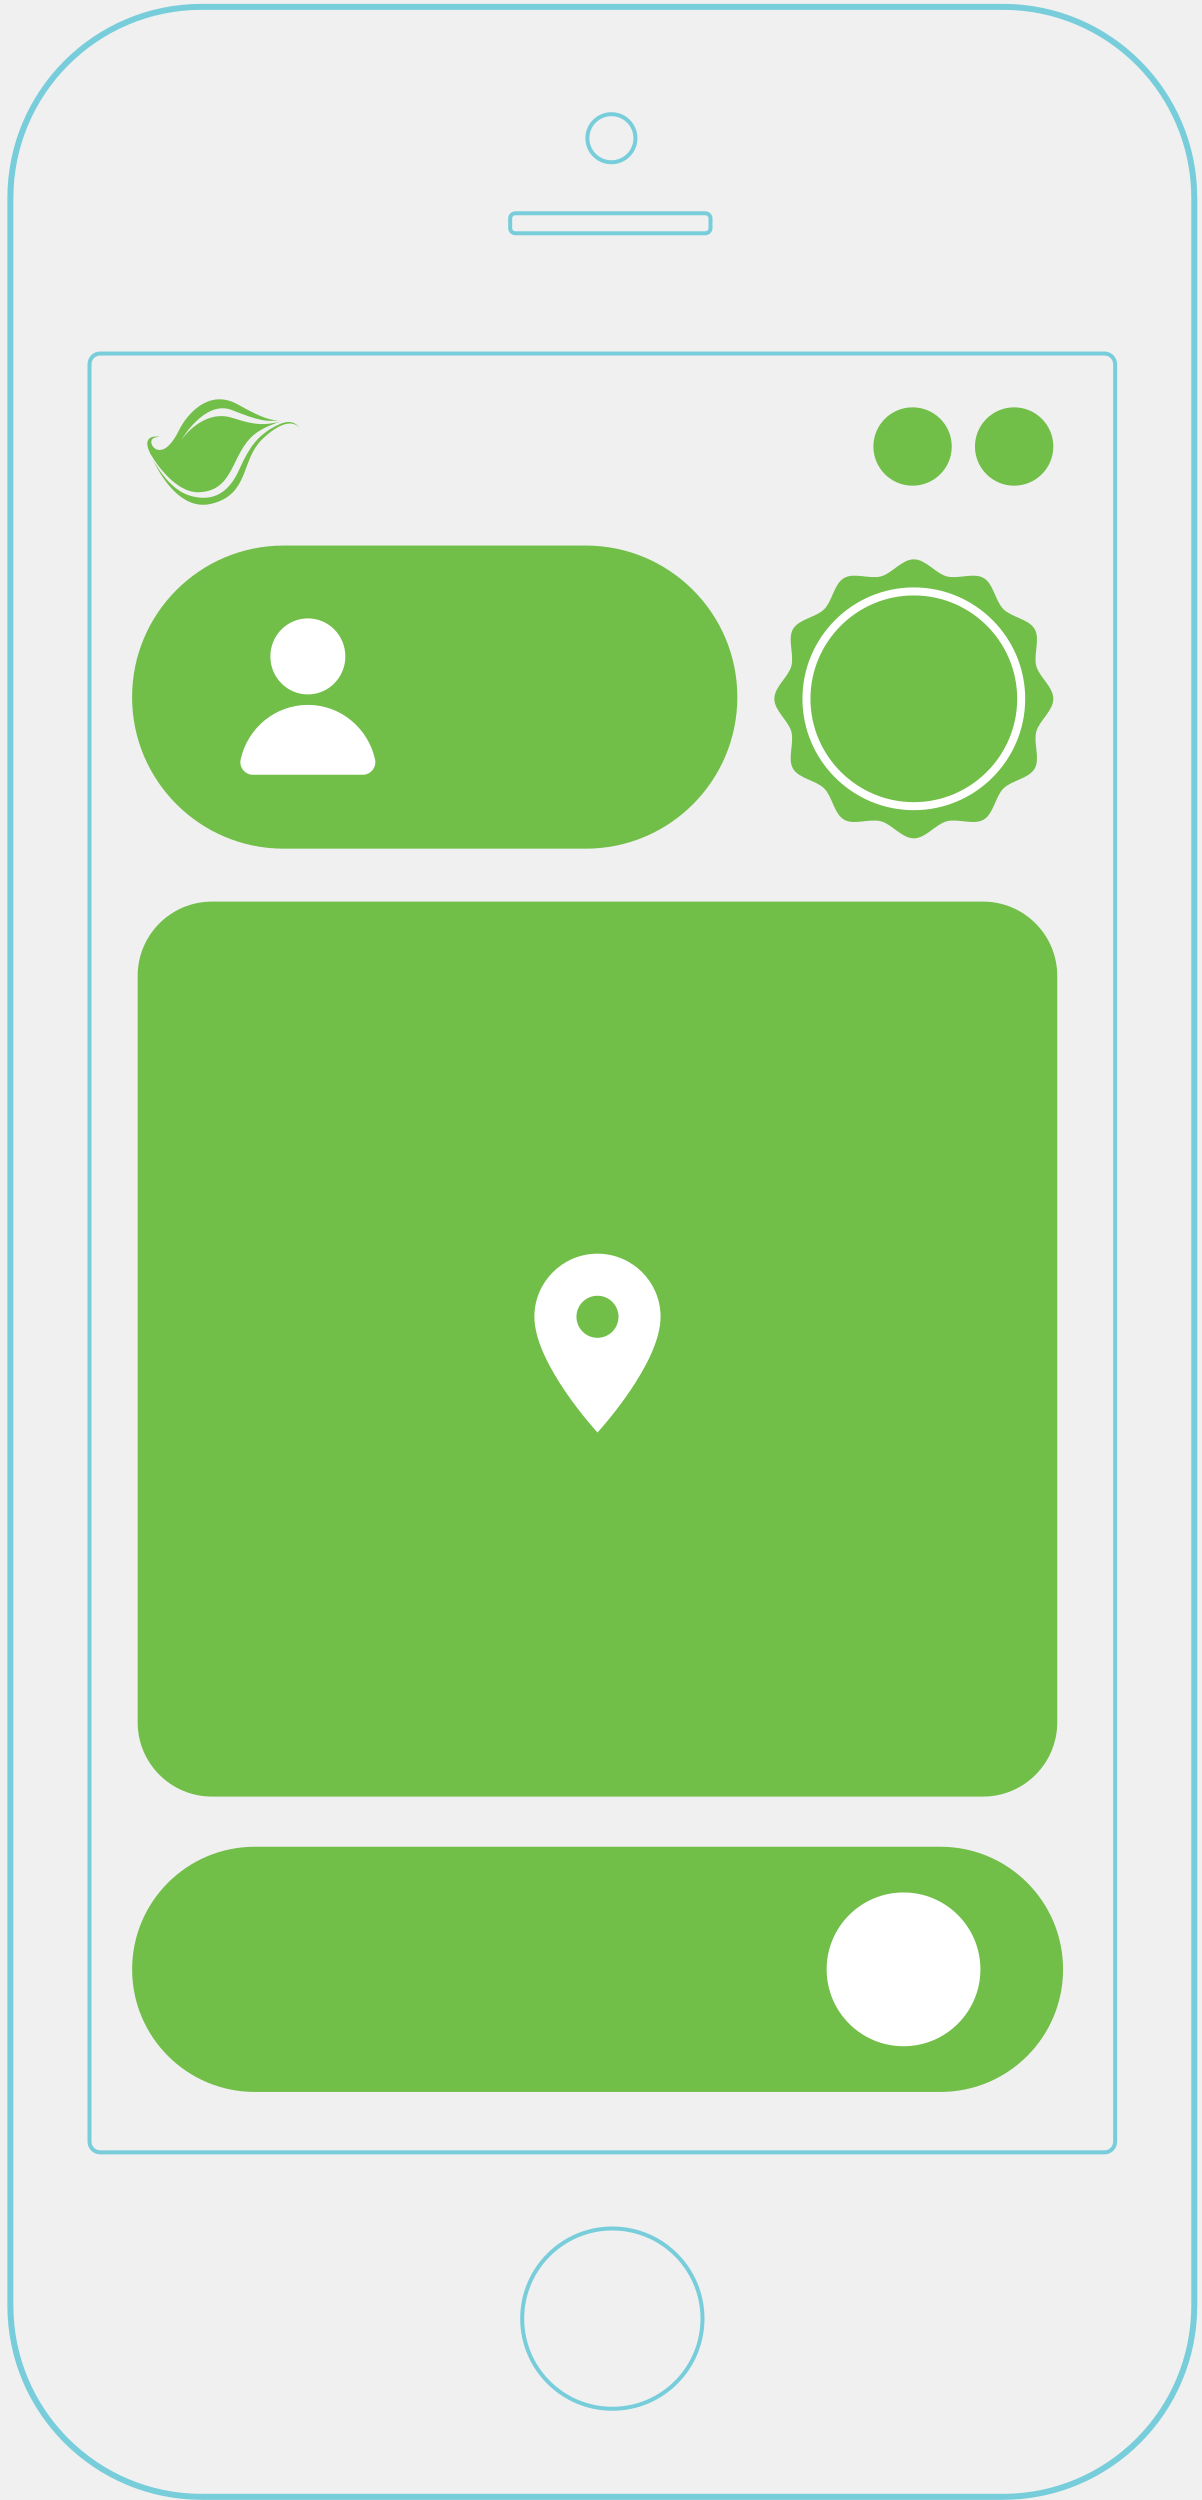
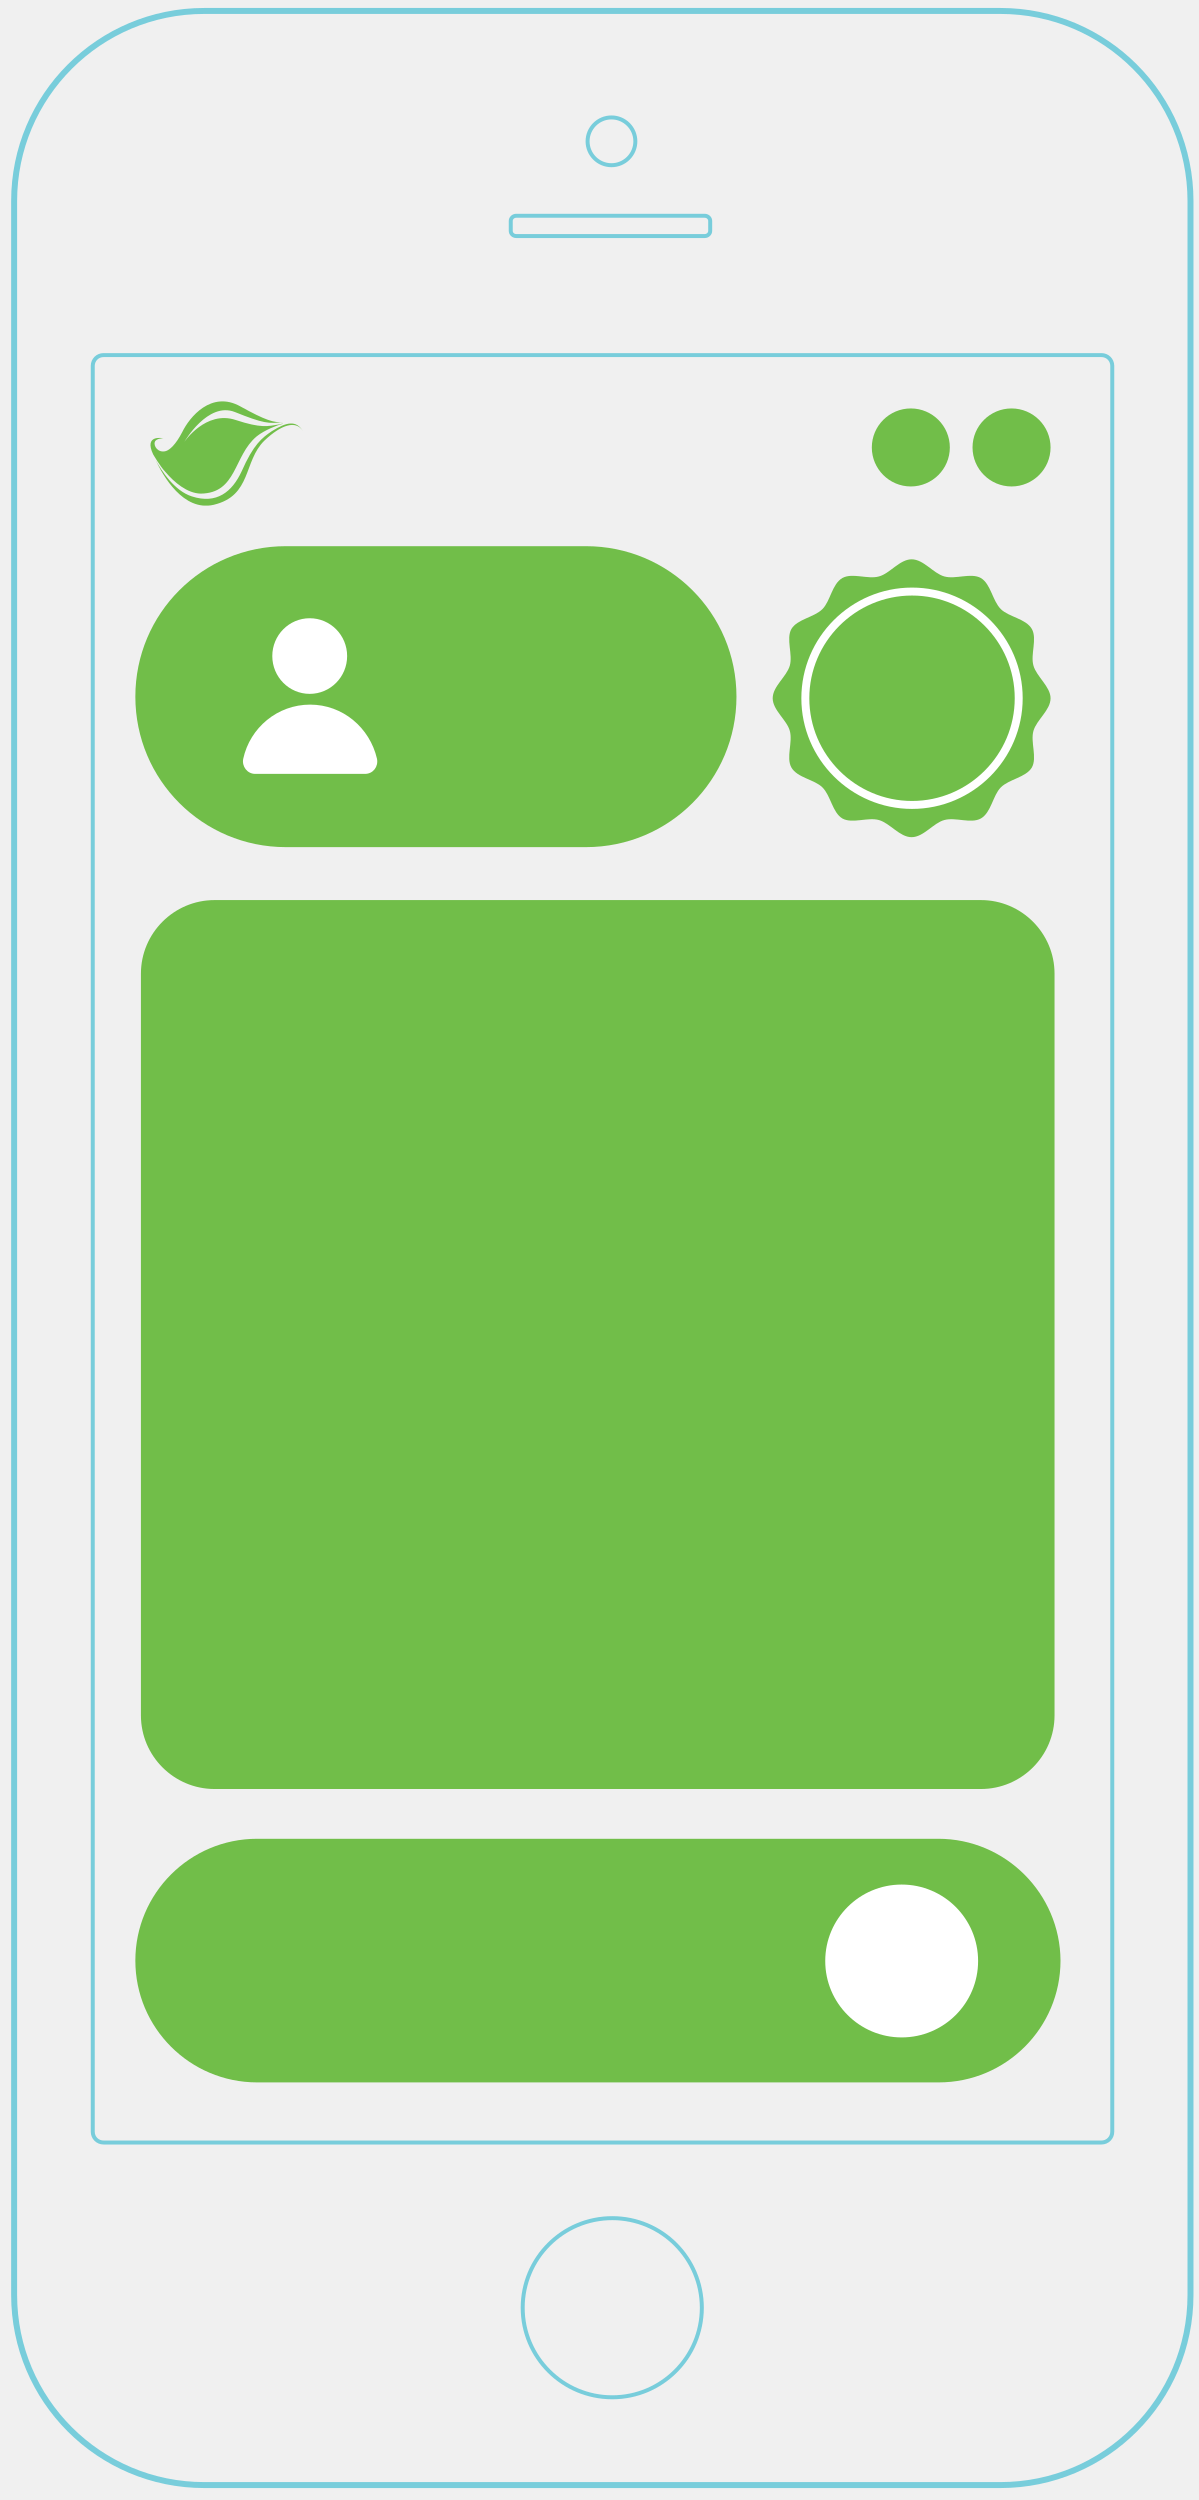
- <svg xmlns="http://www.w3.org/2000/svg" xmlns:xlink="http://www.w3.org/1999/xlink" version="1.1" x="0px" y="0px" viewBox="0 0 300 624" style="enable-background:new 0 0 300 624;" xml:space="preserve">
+ <svg xmlns="http://www.w3.org/2000/svg" xmlns:xlink="http://www.w3.org/1999/xlink" version="1.1" id="Layer_1" x="0px" y="0px" viewBox="0 0 301 628" style="enable-background:new 0 0 301 628;" xml:space="preserve">
  <style type="text/css">
	.st0{clip-path:url(#SVGID_2_);}
	.st1{clip-path:url(#SVGID_4_);fill:none;stroke:#78CDDB;stroke-width:2;stroke-miterlimit:10;}
	.st2{fill:none;stroke:#78CDDB;stroke-miterlimit:10;}
	.st3{fill:#71BE49;}
	.st4{fill:#FFFFFF;}
	.st5{enable-background:new    ;}
	.st6{clip-path:url(#SVGID_6_);}
	.st7{clip-path:url(#SVGID_8_);}
	.st8{clip-path:url(#SVGID_10_);fill:#71BE49;}
- 	.st9{display:none;}
- 	.st10{display:inline;}
- 	.st11{fill:none;stroke:#FFFFFF;stroke-width:8;stroke-linecap:round;stroke-miterlimit:10;}
- 	
- 		.st12{fill:none;stroke:#E6E6E6;stroke-width:3.526;stroke-linecap:round;stroke-miterlimit:10;stroke-dasharray:0,7.009,0,7.009;}
- 	.st13{fill:none;stroke:#FFFFFF;stroke-width:7;stroke-linecap:round;stroke-miterlimit:10;}
</style>
-   <g id="Layer_1">
+   <g>
+     <defs>
+       <path id="SVGID_1_" d="M51.3,2.5h200c26.5,0,48,21.5,48,48v526c0,26.5-21.5,48-48,48h-200c-26.5,0-48-21.5-48-48v-526    C3.3,24,24.8,2.5,51.3,2.5z" />
+     </defs>
+     <clipPath id="SVGID_2_">
+       <use xlink:href="#SVGID_1_" style="overflow:visible;" />
+     </clipPath>
+     <g class="st0">
+       <defs>
+         <rect id="SVGID_3_" x="-732.7" y="-62.5" width="1440" height="750" />
+       </defs>
+       <clipPath id="SVGID_4_">
+         <use xlink:href="#SVGID_3_" style="overflow:visible;" />
+       </clipPath>
+       <path class="st1" d="M51.3,2.5h200c26.5,0,48,21.5,48,48v526c0,26.5-21.5,48-48,48h-200c-26.5,0-48-21.5-48-48v-526    C3.3,24,24.8,2.5,51.3,2.5z" />
+       <use xlink:href="#SVGID_3_" style="overflow:visible;fill:none;stroke:#78CDDB;stroke-miterlimit:10;" />
+     </g>
+     <use xlink:href="#SVGID_1_" style="overflow:visible;fill-rule:evenodd;clip-rule:evenodd;fill:none;stroke:#78CDDB;stroke-miterlimit:10;" />
+   </g>
+   <path class="st2" d="M23.3,91.9v443.6c0,1.5,1.2,2.7,2.7,2.7h250.7c1.5,0,2.7-1.2,2.7-2.7V91.9c0-1.5-1.2-2.7-2.7-2.7H26  C24.5,89.2,23.3,90.4,23.3,91.9z" />
+   <circle class="st2" cx="153.8" cy="579.7" r="22.5" />
+   <path class="st2" d="M129.7,54.2c-0.8,0-1.4,0.6-1.4,1.3V58c0,0.7,0.6,1.3,1.4,1.3H160h17c0.8,0,1.4-0.6,1.4-1.3v-2.5  c0-0.7-0.6-1.3-1.4-1.3H129.7z" />
+   <circle class="st2" cx="153.6" cy="35.5" r="6" />
+   <g>
+     <g>
+       <path class="st3" d="M263.9,175.4c0,3-3.5,5.4-4.3,8.2c-0.8,2.8,1,6.7-0.4,9.2c-1.5,2.5-5.7,2.9-7.8,5c-2,2-2.4,6.3-5,7.8    c-2.5,1.4-6.4-0.4-9.2,0.4c-2.7,0.7-5.2,4.3-8.2,4.3c-3,0-5.4-3.5-8.2-4.3c-2.8-0.8-6.7,1-9.2-0.4c-2.5-1.5-2.9-5.7-5-7.8    c-2-2-6.3-2.4-7.8-5c-1.4-2.5,0.4-6.4-0.4-9.2c-0.7-2.7-4.3-5.2-4.3-8.2c0-3,3.5-5.4,4.3-8.2c0.8-2.8-1-6.7,0.4-9.2    c1.5-2.5,5.7-2.9,7.8-5c2-2,2.4-6.3,5-7.8c2.5-1.4,6.4,0.4,9.2-0.4c2.7-0.7,5.2-4.3,8.2-4.3c3,0,5.4,3.5,8.2,4.3    c2.8,0.8,6.7-1,9.2,0.4c2.5,1.5,2.9,5.7,5,7.8c2,2,6.3,2.4,7.8,5c1.4,2.5-0.4,6.4,0.4,9.2C260.4,170,263.9,172.5,263.9,175.4z" />
+     </g>
+     <g>
+       <path class="st4" d="M229.1,203.2c-15.3,0-27.8-12.5-27.8-27.8s12.5-27.8,27.8-27.8s27.8,12.5,27.8,27.8S244.4,203.2,229.1,203.2z     M229.1,149.6c-14.2,0-25.8,11.6-25.8,25.8s11.6,25.8,25.8,25.8s25.8-11.6,25.8-25.8S243.3,149.6,229.1,149.6z" />
+     </g>
+   </g>
+   <path class="st3" d="M147.2,137.2H71.8C50.9,137.2,34,154.1,34,175v0c0,20.9,16.9,37.8,37.8,37.8h75.4c20.9,0,37.8-16.9,37.8-37.8v0  C185,154.1,168.1,137.2,147.2,137.2z" />
+   <g>
+     <ellipse class="st4" cx="77.8" cy="164.8" rx="9.4" ry="9.5" />
+     <path class="st4" d="M64.1,194.4c-2,0-3.4-1.9-3-3.8c1.7-7.8,8.6-13.6,16.8-13.6s15,5.8,16.8,13.6c0.4,2-1,3.8-3,3.8H64.1z" />
+   </g>
+   <g>
+     <path class="st3" d="M228.8,122.2L228.8,122.2c-5.4,0-9.8-4.4-9.8-9.8v0c0-5.4,4.4-9.8,9.8-9.8h0c5.4,0,9.8,4.4,9.8,9.8v0   C238.6,117.8,234.2,122.2,228.8,122.2z" />
+     <path class="st3" d="M254.1,122.2L254.1,122.2c-5.4,0-9.8-4.4-9.8-9.8v0c0-5.4,4.4-9.8,9.8-9.8h0c5.4,0,9.8,4.4,9.8,9.8v0   C263.9,117.8,259.5,122.2,254.1,122.2z" />
+   </g>
+   <path class="st3" d="M246.4,449.4H53.9c-10.2,0-18.5-8.3-18.5-18.5V244.6c0-10.2,8.3-18.5,18.5-18.5h192.5  c10.2,0,18.5,8.3,18.5,18.5v186.3C264.9,441.1,256.6,449.4,246.4,449.4z" />
+   <path class="st3" d="M235.7,461.9H64.6c-16.9,0-30.6,13.7-30.6,30.6v0c0,16.9,13.7,30.6,30.6,30.6h171.2c16.9,0,30.6-13.7,30.6-30.6  v0C266.3,475.7,252.6,461.9,235.7,461.9z" />
+   <circle class="st4" cx="226.5" cy="492.6" r="19.2" />
+   <g class="st5">
    <g>
      <defs>
-         <path id="SVGID_1_" d="M50.34,1.46h200c26.51,0,48,21.49,48,48v526c0,26.51-21.49,48-48,48h-200c-26.51,0-48-21.49-48-48v-526     C2.34,22.95,23.83,1.46,50.34,1.46z" />
+         <rect id="SVGID_5_" x="35.4" y="97.7" width="40.7" height="31.1" />
      </defs>
-       <clipPath id="SVGID_2_">
-         <use xlink:href="#SVGID_1_" style="overflow:visible;" />
+       <clipPath id="SVGID_6_">
+         <use xlink:href="#SVGID_5_" style="overflow:visible;" />
      </clipPath>
-       <g class="st0">
+       <g class="st6">
        <defs>
-           <rect id="SVGID_3_" x="-733.66" y="-63.54" width="1440" height="750" />
+           <path id="SVGID_7_" d="M53.7,126.8c-7.7,1.8-12.8-7.4-14.6-11.2c1.5,2.7,4.7,7.7,9.1,9.1c6.2,2,10.1-1.1,12.5-6.3      c3-6.8,5.1-8.4,7.6-10.1c3.7-2.3,6.1-2.8,7.8,0c-1.7-2.8-5.4-1.7-9.7,2.4C61.1,115.9,63.3,124.5,53.7,126.8z M41.5,118.5      c-1.3-1.4-3-4.3-3-4.3c-2.5-5.2,2.5-4.1,2.5-4.1s-1.8,0-2.1,0.9c-0.4,1,0.8,2.9,2.8,2.3c0.9-0.3,2.4-1.5,4.1-4.8      c1.8-3.7,7.3-10.5,14.6-6.4c6.3,3.5,8.6,4.2,10.8,3.9c-3.6,0.5-5,0.4-12.2-2.5c-6.8-2.7-12.7,7.5-12.7,7.5s5.4-8,12.9-5.5      c6.4,2.1,8,1.6,11,1.1l1.2-0.3c-0.2,0-0.3,0.1-0.5,0.2c-1.2,0.3-4.4,1.5-6.4,3.1c-5.9,4.9-4.9,14.3-14.1,14.4      C47,123.9,43.8,121.2,41.5,118.5z" />
        </defs>
-         <clipPath id="SVGID_4_">
-           <use xlink:href="#SVGID_3_" style="overflow:visible;" />
+         <clipPath id="SVGID_8_">
+           <use xlink:href="#SVGID_7_" style="overflow:visible;" />
        </clipPath>
-         <path class="st1" d="M50.34,1.46h200c26.51,0,48,21.49,48,48v526c0,26.51-21.49,48-48,48h-200c-26.51,0-48-21.49-48-48v-526     C2.34,22.95,23.83,1.46,50.34,1.46z" />
-         <use xlink:href="#SVGID_3_" style="overflow:visible;fill:none;stroke:#78CDDB;stroke-miterlimit:10;" />
-       </g>
-       <use xlink:href="#SVGID_1_" style="overflow:visible;fill-rule:evenodd;clip-rule:evenodd;fill:none;stroke:#78CDDB;stroke-miterlimit:10;" />
-     </g>
-     <path class="st2" d="M22.34,90.93v443.61c0,1.49,1.2,2.69,2.66,2.69h250.68c1.47,0,2.66-1.21,2.66-2.69V90.93   c0-1.49-1.2-2.69-2.66-2.69H25C23.53,88.23,22.34,89.44,22.34,90.93z" />
-     <circle class="st2" cx="152.84" cy="578.73" r="22.5" />
-     <path class="st2" d="M128.7,53.23c-0.75,0-1.36,0.55-1.36,1.26v2.48c0,0.7,0.61,1.26,1.35,1.26h30.28h17.01   c0.75,0,1.36-0.55,1.36-1.26v-2.48c0-0.7-0.6-1.26-1.36-1.26H128.7z" />
-     <circle class="st2" cx="152.61" cy="34.5" r="6" />
-     <g>
-       <g>
-         <path class="st3" d="M262.91,174.43c0,2.98-3.52,5.45-4.25,8.19c-0.76,2.84,1.03,6.74-0.41,9.22c-1.46,2.52-5.74,2.91-7.79,4.96     c-2.05,2.05-2.44,6.33-4.96,7.79c-2.49,1.44-6.38-0.35-9.22,0.41c-2.74,0.73-5.22,4.25-8.19,4.25c-2.98,0-5.45-3.52-8.19-4.25     c-2.84-0.76-6.74,1.03-9.22-0.41c-2.52-1.46-2.91-5.74-4.96-7.79c-2.05-2.05-6.33-2.44-7.79-4.96c-1.44-2.49,0.35-6.38-0.41-9.22     c-0.73-2.74-4.25-5.22-4.25-8.19c0-2.98,3.52-5.45,4.25-8.19c0.76-2.84-1.03-6.74,0.41-9.22c1.46-2.52,5.74-2.91,7.79-4.96     c2.05-2.05,2.44-6.33,4.96-7.79c2.49-1.44,6.38,0.35,9.22-0.41c2.74-0.73,5.22-4.25,8.19-4.25c2.98,0,5.45,3.52,8.19,4.25     c2.84,0.76,6.74-1.03,9.22,0.41c2.52,1.46,2.91,5.74,4.96,7.79c2.05,2.05,6.33,2.44,7.79,4.96c1.44,2.49-0.35,6.38,0.41,9.22     C259.39,168.98,262.91,171.45,262.91,174.43z" />
-       </g>
-       <g>
-         <path class="st4" d="M228.09,202.22c-15.33,0-27.8-12.47-27.8-27.8s12.47-27.8,27.8-27.8s27.8,12.47,27.8,27.8     S243.41,202.22,228.09,202.22z M228.09,148.62c-14.23,0-25.8,11.58-25.8,25.8s11.58,25.8,25.8,25.8s25.8-11.58,25.8-25.8     S242.32,148.62,228.09,148.62z" />
-       </g>
-     </g>
-     <path class="st3" d="M146.21,136.17H70.8c-20.89,0-37.83,16.94-37.83,37.83v0c0,20.89,16.94,37.83,37.83,37.83h75.41   c20.89,0,37.83-16.94,37.83-37.83v0C184.04,153.1,167.1,136.17,146.21,136.17z" />
-     <g>
-       <ellipse class="st4" cx="76.84" cy="163.84" rx="9.36" ry="9.49" />
-       <path class="st4" d="M63.08,193.37c-1.98,0-3.44-1.87-3.01-3.83c1.72-7.78,8.58-13.6,16.77-13.6s15.05,5.82,16.77,13.6    c0.43,1.96-1.03,3.83-3.01,3.83H63.08z" />
-     </g>
-     <g>
-       <path class="st3" d="M227.78,121.23L227.78,121.23c-5.4,0-9.78-4.38-9.78-9.78v0c0-5.4,4.38-9.78,9.78-9.78h0    c5.4,0,9.78,4.38,9.78,9.78v0C237.56,116.85,233.18,121.23,227.78,121.23z" />
-       <path class="st3" d="M253.13,121.23L253.13,121.23c-5.4,0-9.78-4.38-9.78-9.78v0c0-5.4,4.38-9.78,9.78-9.78h0    c5.4,0,9.78,4.38,9.78,9.78v0C262.91,116.85,258.53,121.23,253.13,121.23z" />
-     </g>
-     <path class="st3" d="M245.35,448.43H52.9c-10.24,0-18.54-8.3-18.54-18.54V243.58c0-10.24,8.3-18.54,18.54-18.54h192.45   c10.24,0,18.54,8.3,18.54,18.54v186.31C263.89,440.13,255.59,448.43,245.35,448.43z" />
-     <path class="st4" d="M164.88,328.67c0-8.69-7.06-15.75-15.75-15.75s-15.75,7.06-15.75,15.75c0,11.81,15.75,28.88,15.75,28.88   S164.88,340.48,164.88,328.67z M143.88,328.67c0-2.89,2.36-5.25,5.25-5.25c2.89,0,5.25,2.36,5.25,5.25s-2.34,5.25-5.25,5.25   C146.24,333.92,143.88,331.56,143.88,328.67z" />
-     <path class="st3" d="M234.74,460.95H63.58c-16.9,0-30.6,13.7-30.6,30.6v0c0,16.9,13.7,30.6,30.6,30.6h171.16   c16.9,0,30.6-13.7,30.6-30.6v0C265.34,474.65,251.64,460.95,234.74,460.95z" />
-     <circle class="st4" cx="225.52" cy="491.55" r="19.19" />
-     <g class="st5">
-       <g>
-         <defs>
-           <rect id="SVGID_5_" x="34.36" y="96.66" width="40.71" height="31.13" />
-         </defs>
-         <clipPath id="SVGID_6_">
-           <use xlink:href="#SVGID_5_" style="overflow:visible;" />
-         </clipPath>
-         <g class="st6">
+         <g class="st7">
          <defs>
-             <path id="SVGID_7_" d="M52.67,125.76c-7.7,1.81-12.82-7.39-14.59-11.2c1.49,2.75,4.69,7.68,9.11,9.09       c6.23,1.98,10.12-1.07,12.46-6.32c3.02-6.81,5.07-8.35,7.62-10.13c3.67-2.25,6.06-2.76,7.8,0.05       c-1.71-2.77-5.36-1.73-9.65,2.42C60.06,114.86,62.33,123.49,52.67,125.76z M40.5,117.46c-1.29-1.39-3.01-4.25-3.03-4.31       c-2.51-5.16,2.46-4.12,2.46-4.12s-1.76-0.04-2.1,0.87c-0.37,1,0.77,2.92,2.8,2.28c0.93-0.29,2.43-1.47,4.06-4.81       c1.82-3.72,7.31-10.52,14.61-6.45c6.25,3.49,8.55,4.2,10.78,3.92c-3.61,0.45-4.97,0.36-12.21-2.49       c-6.76-2.67-12.67,7.54-12.67,7.54s5.38-8.04,12.93-5.55c6.4,2.11,8.03,1.56,10.99,1.11l1.2-0.28       c-0.15,0.05-0.31,0.1-0.49,0.15c-1.24,0.33-4.36,1.48-6.36,3.12c-5.92,4.87-4.87,14.25-14.06,14.43       C46.04,122.87,42.8,120.21,40.5,117.46z" />
+             <rect id="SVGID_9_" x="37.8" y="100.7" width="38.3" height="26.3" />
          </defs>
-           <clipPath id="SVGID_8_">
-             <use xlink:href="#SVGID_7_" style="overflow:visible;" />
+           <clipPath id="SVGID_10_">
+             <use xlink:href="#SVGID_9_" style="overflow:visible;" />
          </clipPath>
-           <g class="st7">
-             <defs>
-               <rect id="SVGID_9_" x="36.76" y="99.66" width="38.32" height="26.34" />
-             </defs>
-             <clipPath id="SVGID_10_">
-               <use xlink:href="#SVGID_9_" style="overflow:visible;" />
-             </clipPath>
-             <rect x="33.77" y="96.66" class="st8" width="44.3" height="32.33" />
-           </g>
-         </g>
-       </g>
-     </g>
-   </g>
-   <g id="Layer_2" class="st9">
-     <g class="st10">
-       <path class="st4" d="M222.05,185.21L222.05,185.21c-0.32,0-0.62-0.13-0.84-0.35l-7.09-7.09c-0.47-0.47-0.47-1.22,0-1.69    c0.47-0.47,1.22-0.47,1.69,0l6.25,6.25L240.37,164c0.47-0.47,1.22-0.47,1.69,0c0.47,0.47,0.47,1.22,0,1.69l-19.17,19.17    C222.67,185.08,222.37,185.21,222.05,185.21z" />
-     </g>
-     <g class="st10">
-       <g>
-         <line class="st11" x1="108.15" y1="159.45" x2="148.66" y2="159.45" />
-         <line class="st11" x1="108.15" y1="173.53" x2="148.66" y2="173.53" />
-       </g>
-       <g>
-         <line class="st11" x1="108.15" y1="187.96" x2="148.66" y2="187.96" />
-       </g>
-     </g>
-     <g class="st10">
-       <ellipse transform="matrix(0.7071 -0.7071 0.7071 0.7071 -192.4377 203.2523)" class="st12" cx="149.13" cy="333.92" rx="80.32" ry="80.32" />
-     </g>
-     <g class="st10">
-       <g>
-         <g>
-           <line class="st13" x1="60.26" y1="477.62" x2="189.34" y2="477.62" />
-           <line class="st13" x1="60.26" y1="491.7" x2="189.34" y2="491.7" />
-         </g>
-       </g>
-       <g>
-         <g>
-           <line class="st13" x1="60.26" y1="505.78" x2="189.34" y2="505.78" />
+           <rect x="34.8" y="97.7" class="st8" width="44.3" height="32.3" />
        </g>
      </g>
    </g>
  </g>
</svg>
